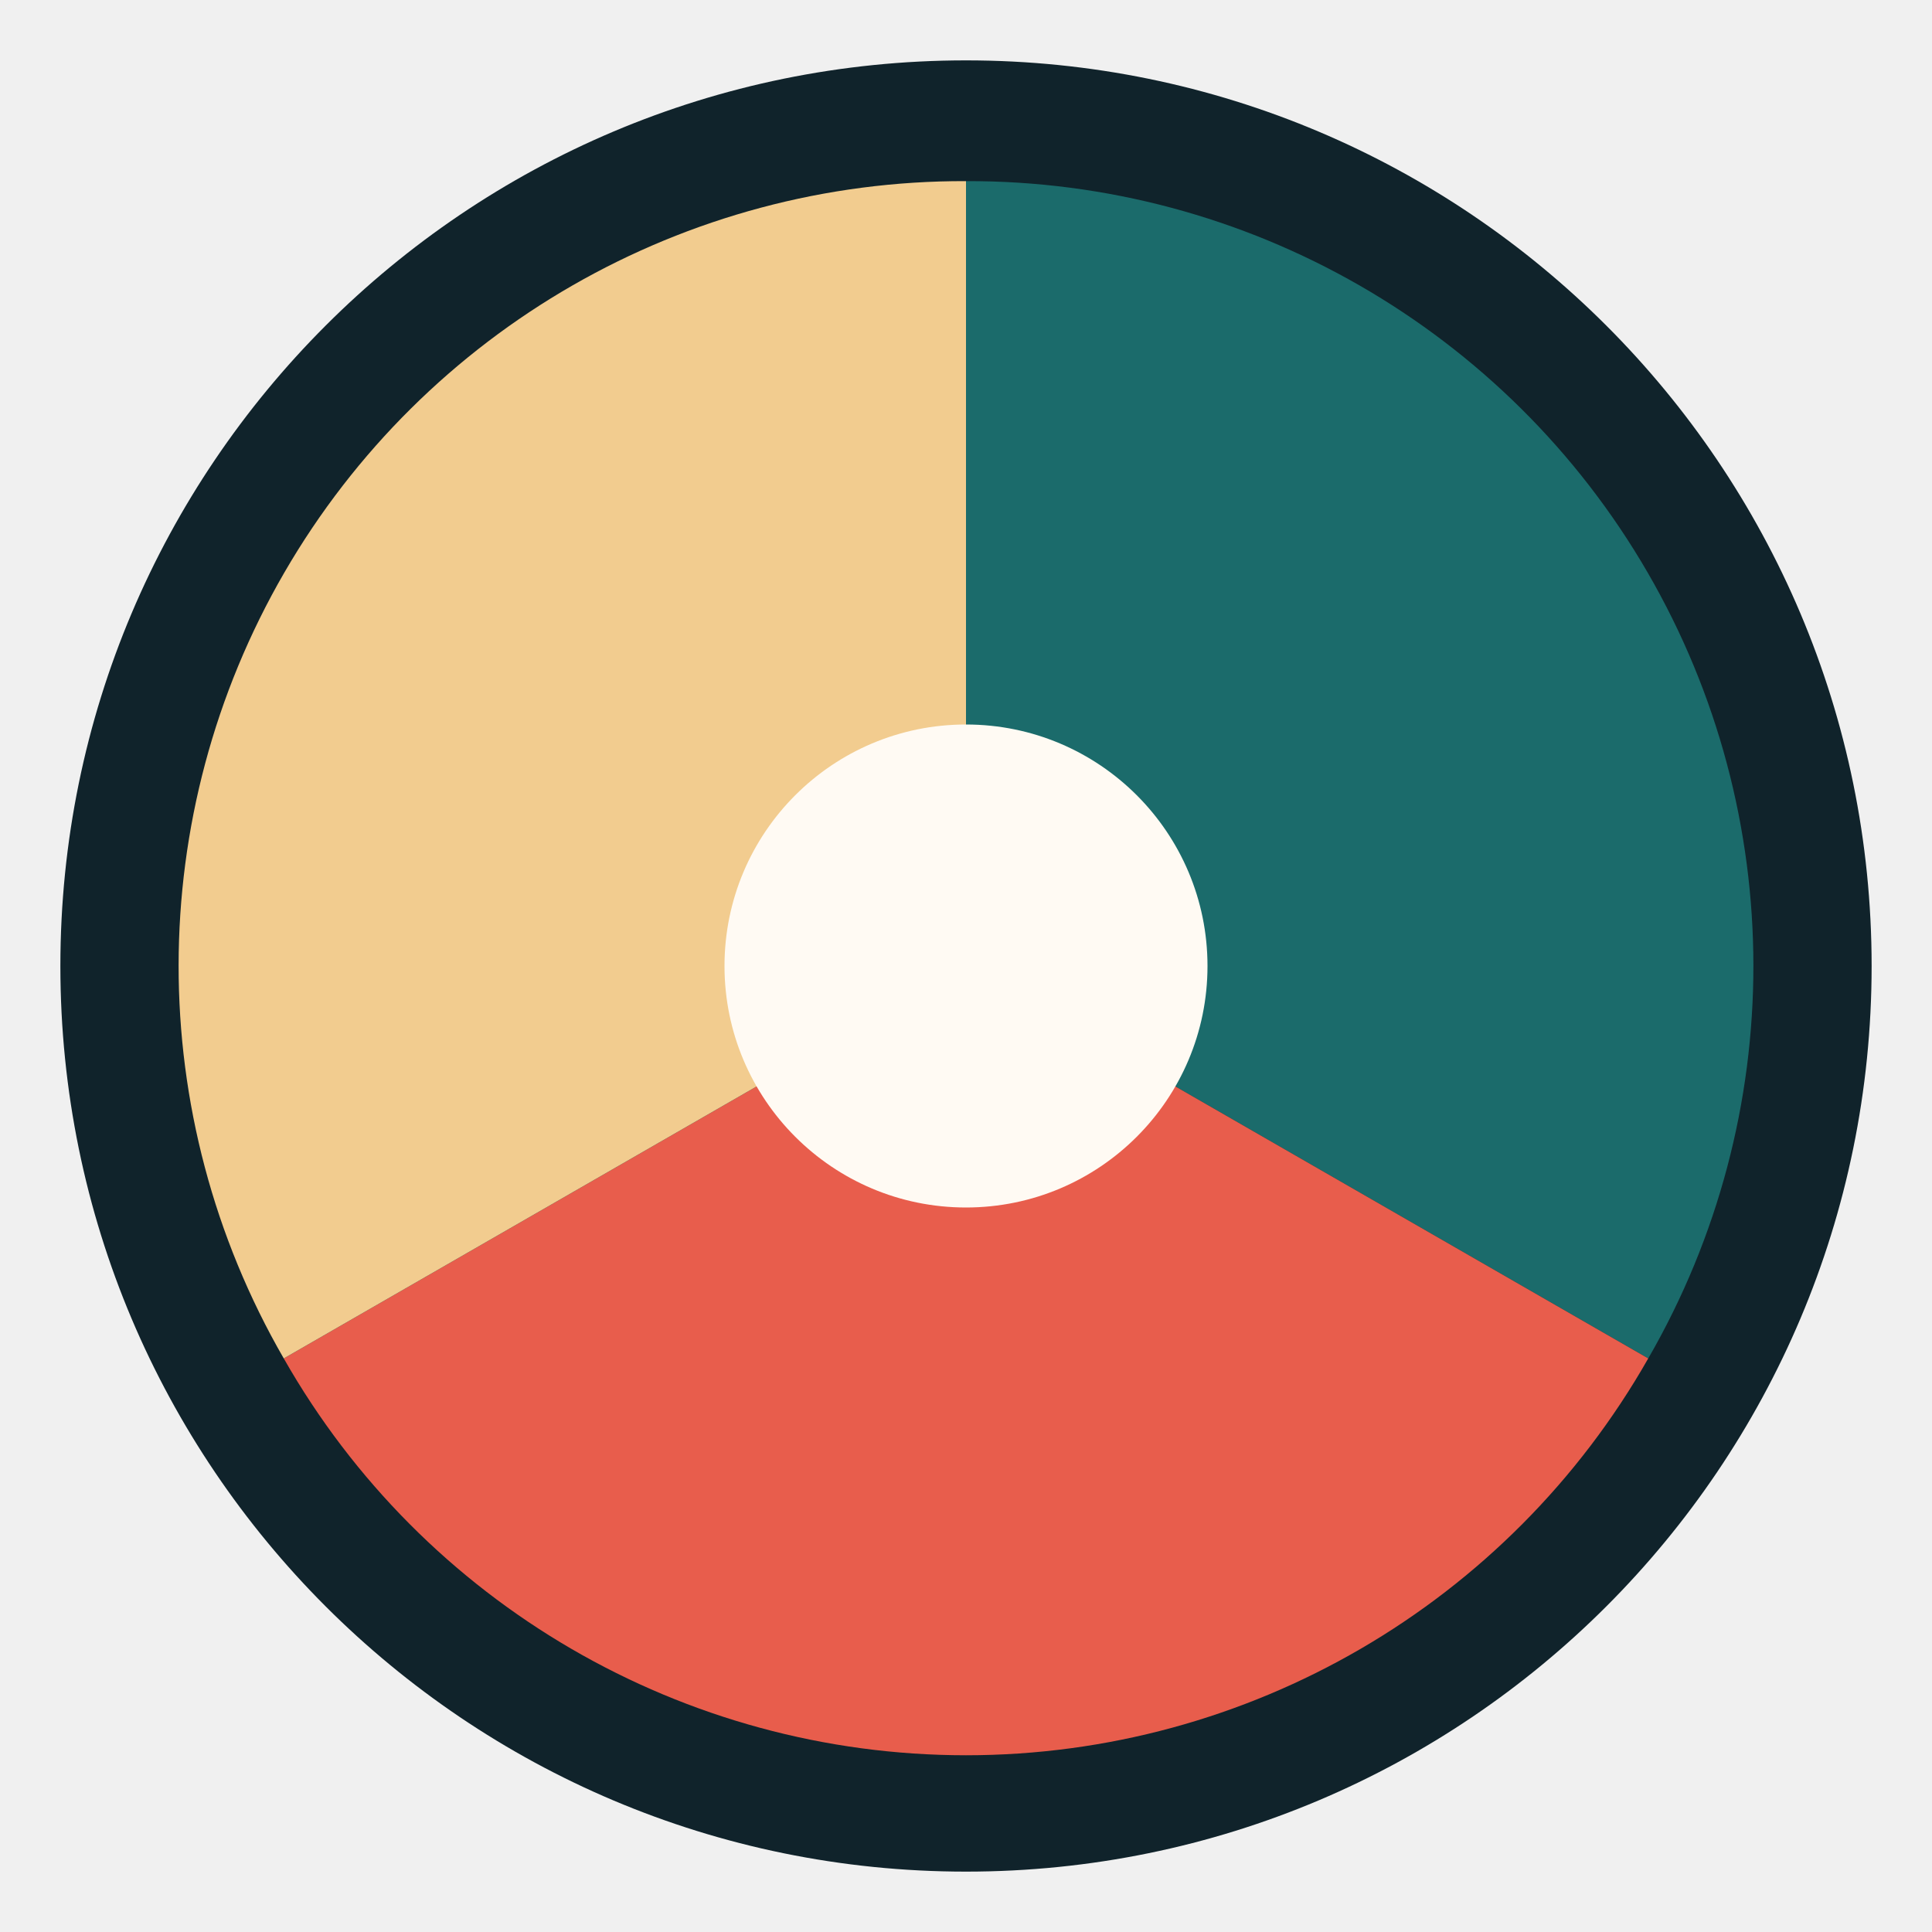
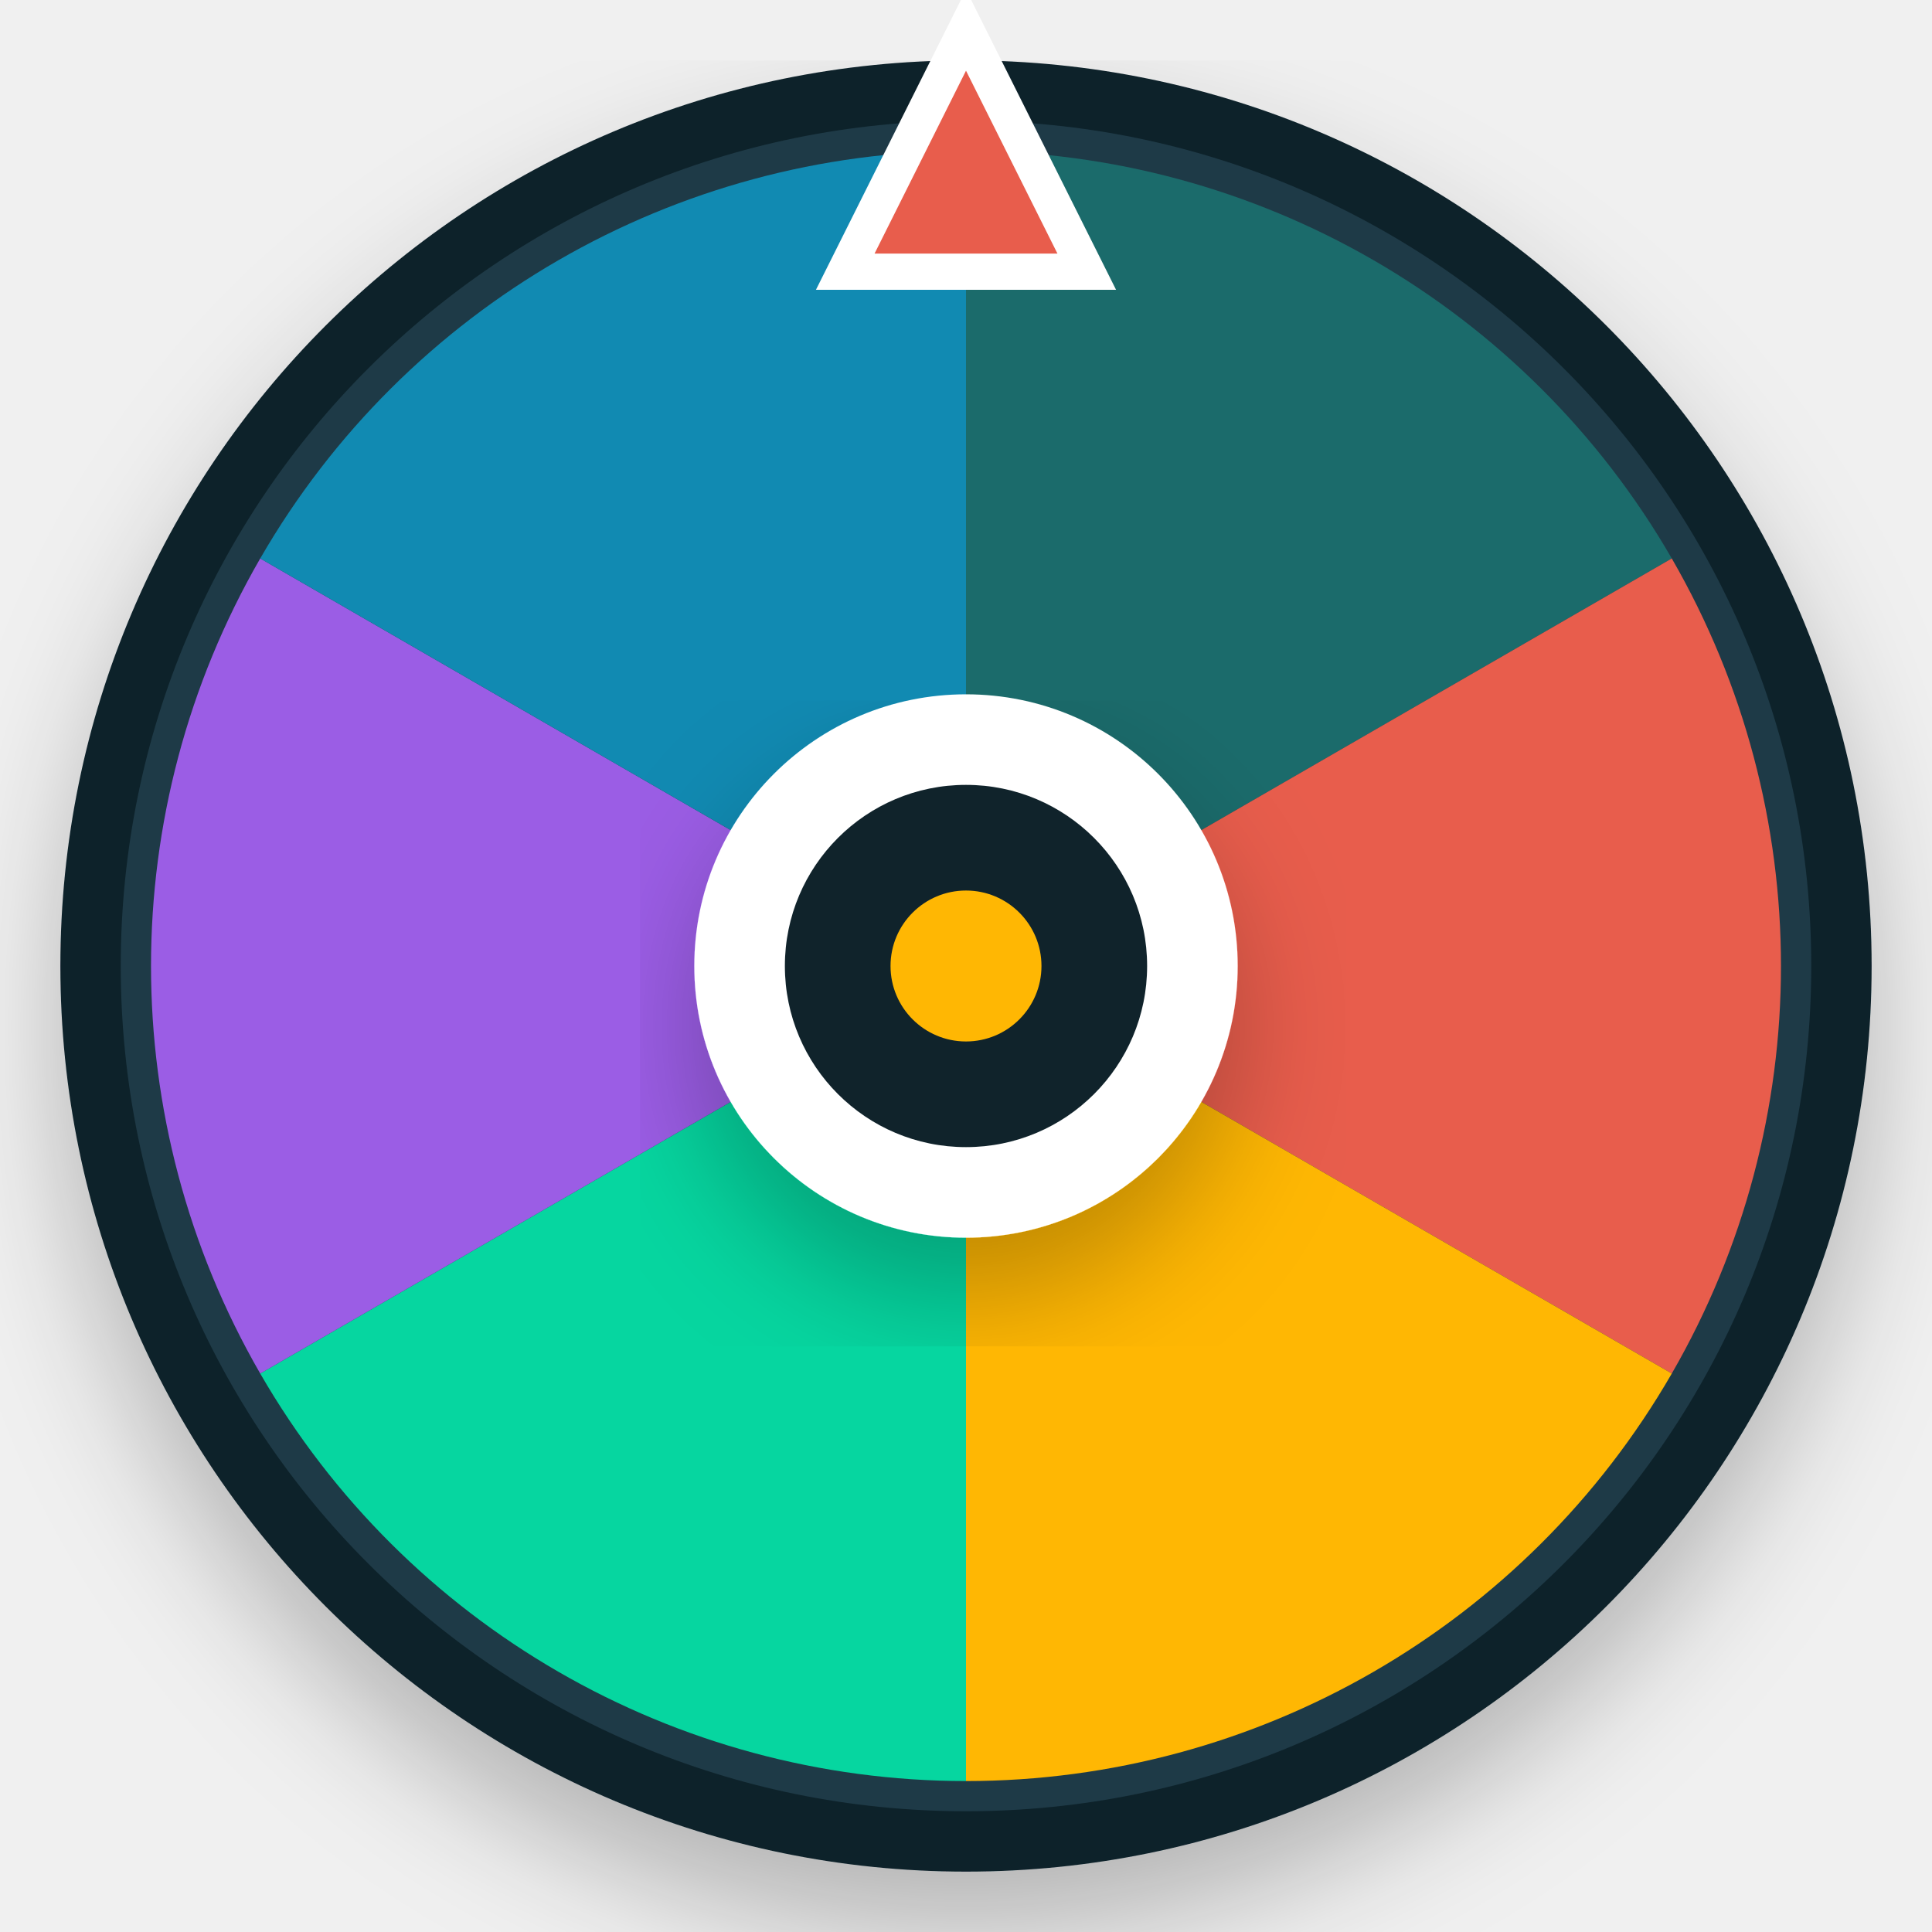
- <svg xmlns="http://www.w3.org/2000/svg" viewBox="0 0 32 32">
-   <circle cx="16" cy="16" r="15" fill="#10232b" />
-   <path d="M16 16 L16 3 A13 13 0 0 1 27.3 22.5 Z" fill="#1B6B6B" />
-   <path d="M16 16 L27.3 22.5 A13 13 0 0 1 4.7 22.5 Z" fill="#e85d4c" />
-   <path d="M16 16 L4.7 22.5 A13 13 0 0 1 16 3 Z" fill="#F2CC8F" />
-   <circle cx="16" cy="16" r="4" fill="#fffaf3" />
+ <svg xmlns="http://www.w3.org/2000/svg" viewBox="0 0 64 64">
+   <defs>
+     <filter id="shadow" x="-10%" y="-10%" width="130%" height="130%">
+       <feDropShadow dx="0" dy="2" stdDeviation="2" flood-color="#000" flood-opacity="0.25" />
+     </filter>
+   </defs>
+   <circle cx="32" cy="32" r="30" fill="#10232b" filter="url(#shadow)" />
+   <circle cx="32" cy="32" r="28" fill="#1e3a47" />
+   <path d="M32 32 L32 5 A27 27 0 0 1 55.38 18.5 Z" fill="#1B6B6B" />
+   <path d="M32 32 L55.38 18.5 A27 27 0 0 1 55.38 45.5 Z" fill="#e85d4c" />
+   <path d="M32 32 L55.38 45.5 A27 27 0 0 1 32 59 Z" fill="#ffb703" />
+   <path d="M32 32 L32 59 A27 27 0 0 1 8.62 45.5 Z" fill="#06d6a0" />
+   <path d="M32 32 L8.62 45.5 A27 27 0 0 1 8.62 18.5 Z" fill="#9b5de5" />
+   <path d="M32 32 L8.62 18.5 A27 27 0 0 1 32 5 Z" fill="#118ab2" />
+   <circle cx="32" cy="32" r="9" fill="#ffffff" filter="url(#shadow)" />
+   <circle cx="32" cy="32" r="6" fill="#10232b" />
+   <circle cx="32" cy="32" r="2.5" fill="#ffb703" />
+   <polygon points="32,1 36,9 28,9" fill="#e85d4c" stroke="#ffffff" stroke-width="1.2" />
</svg>
